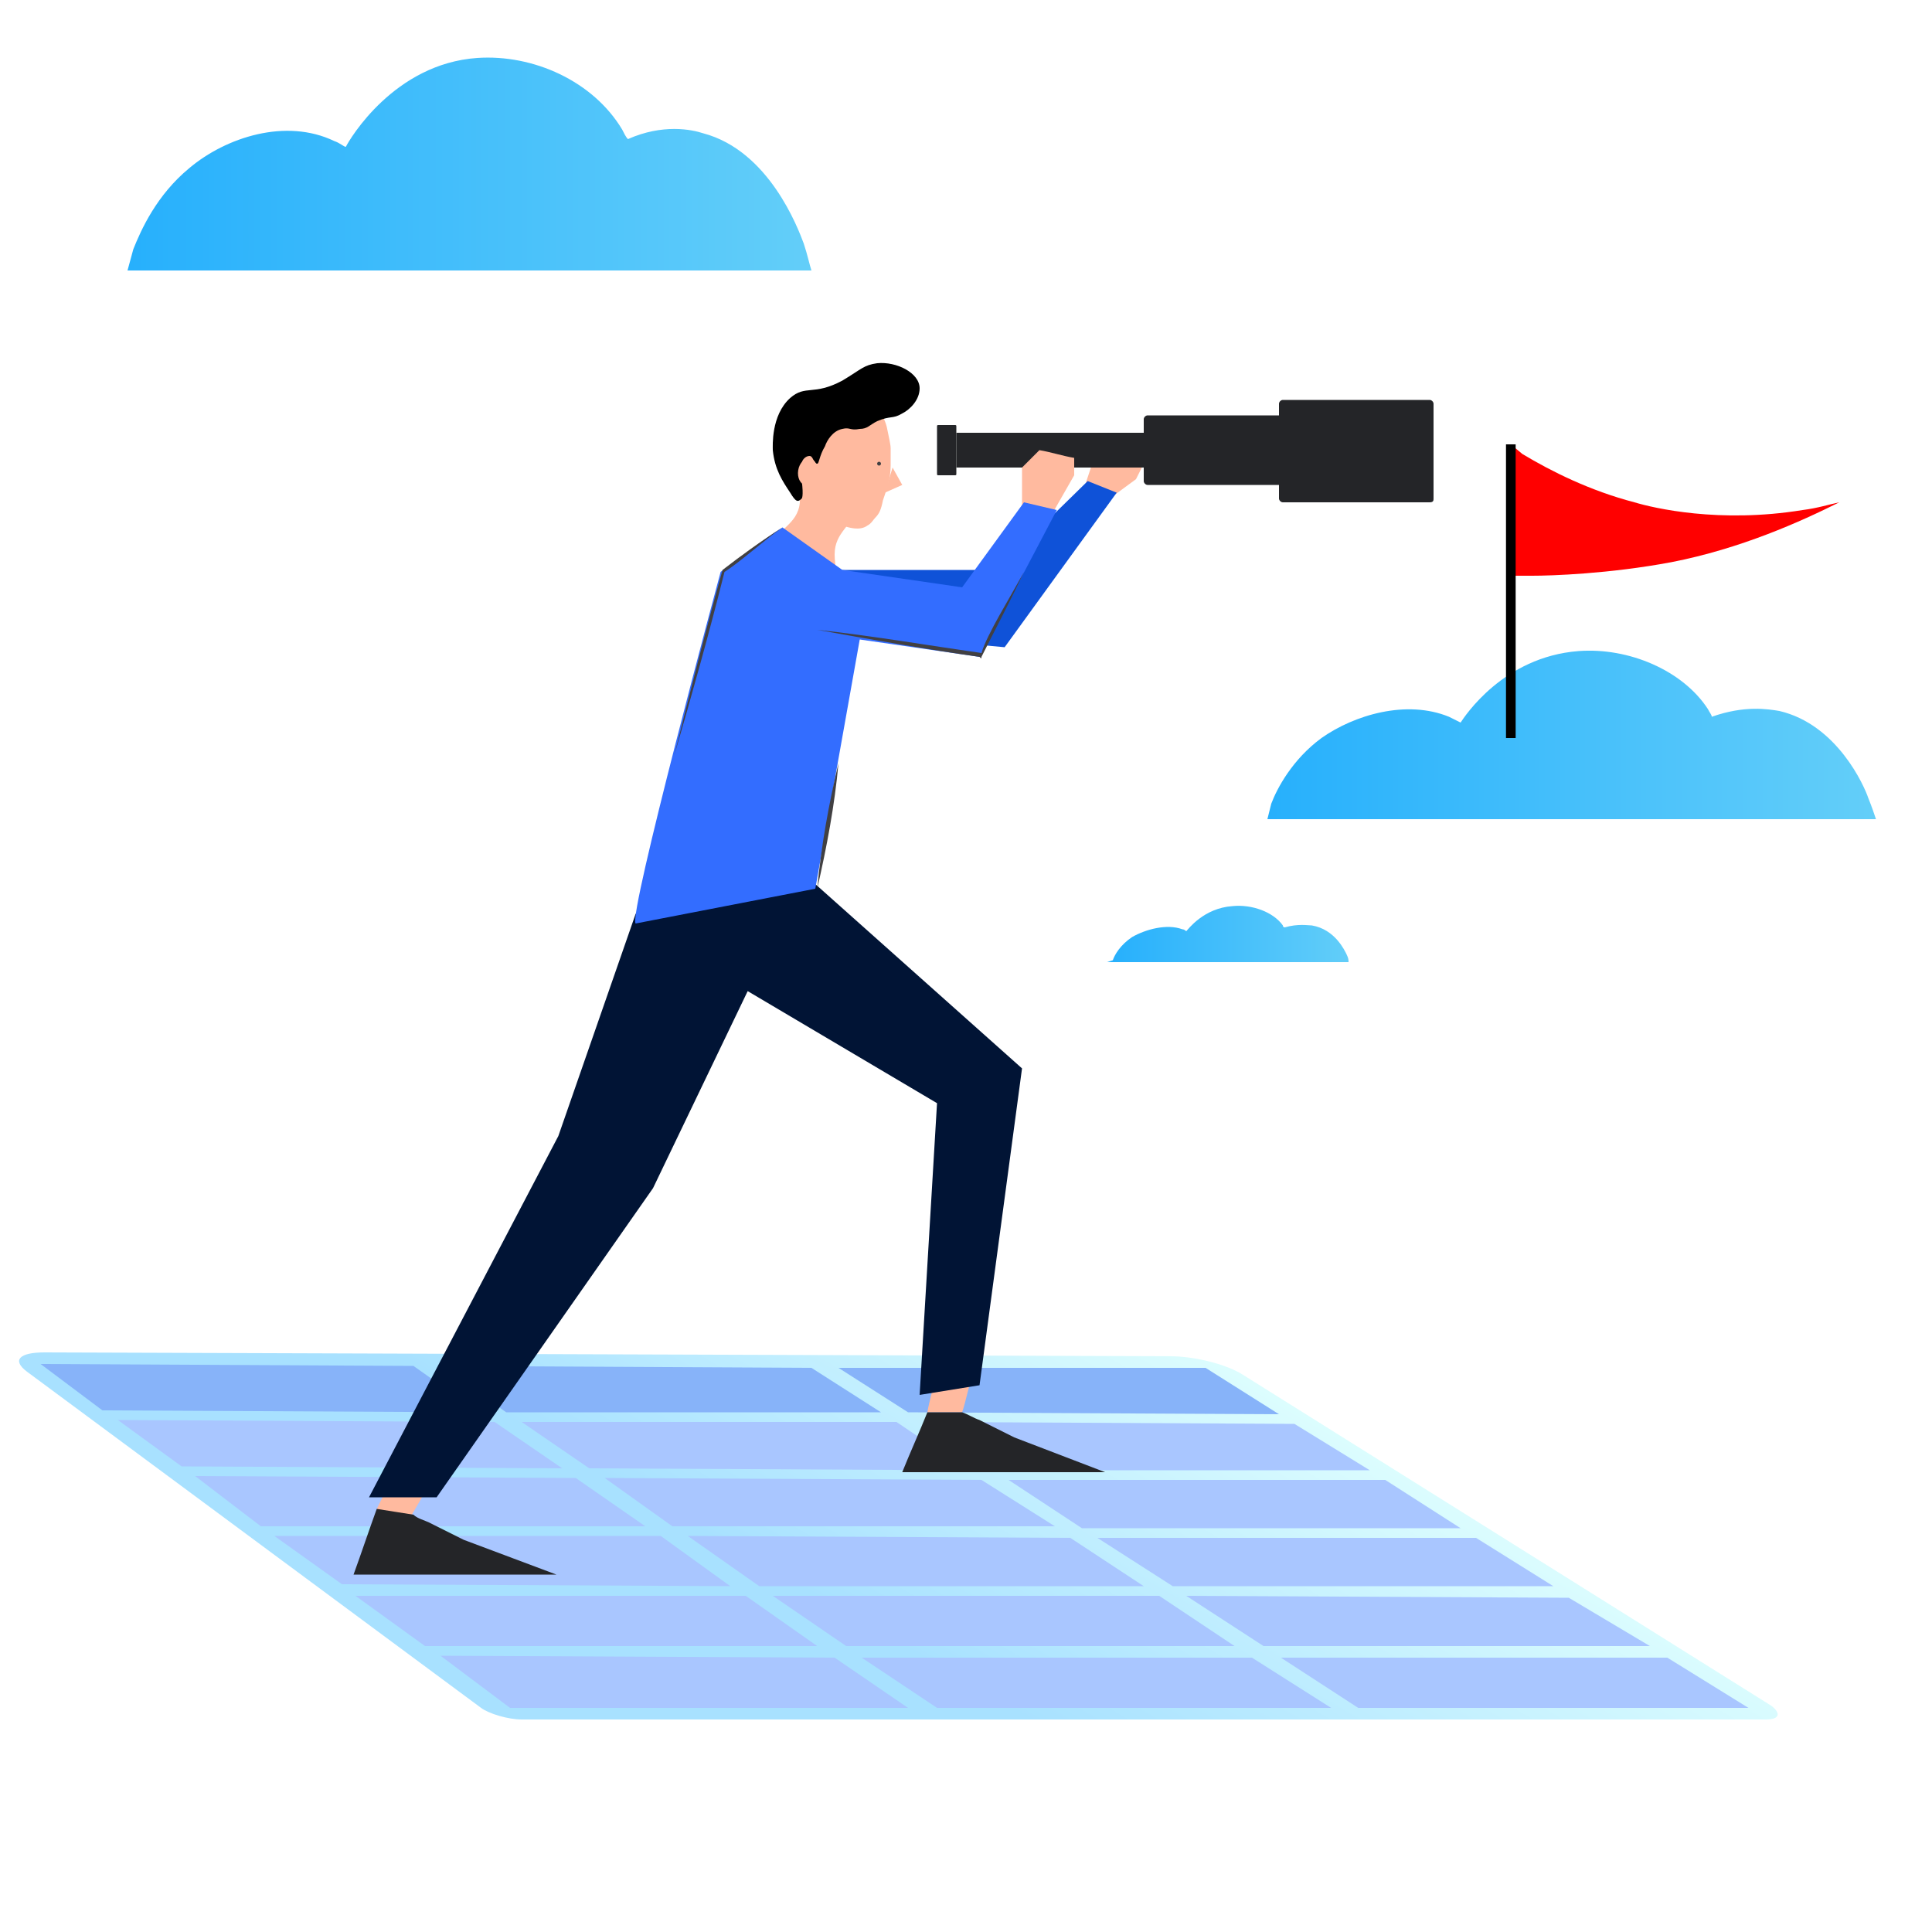
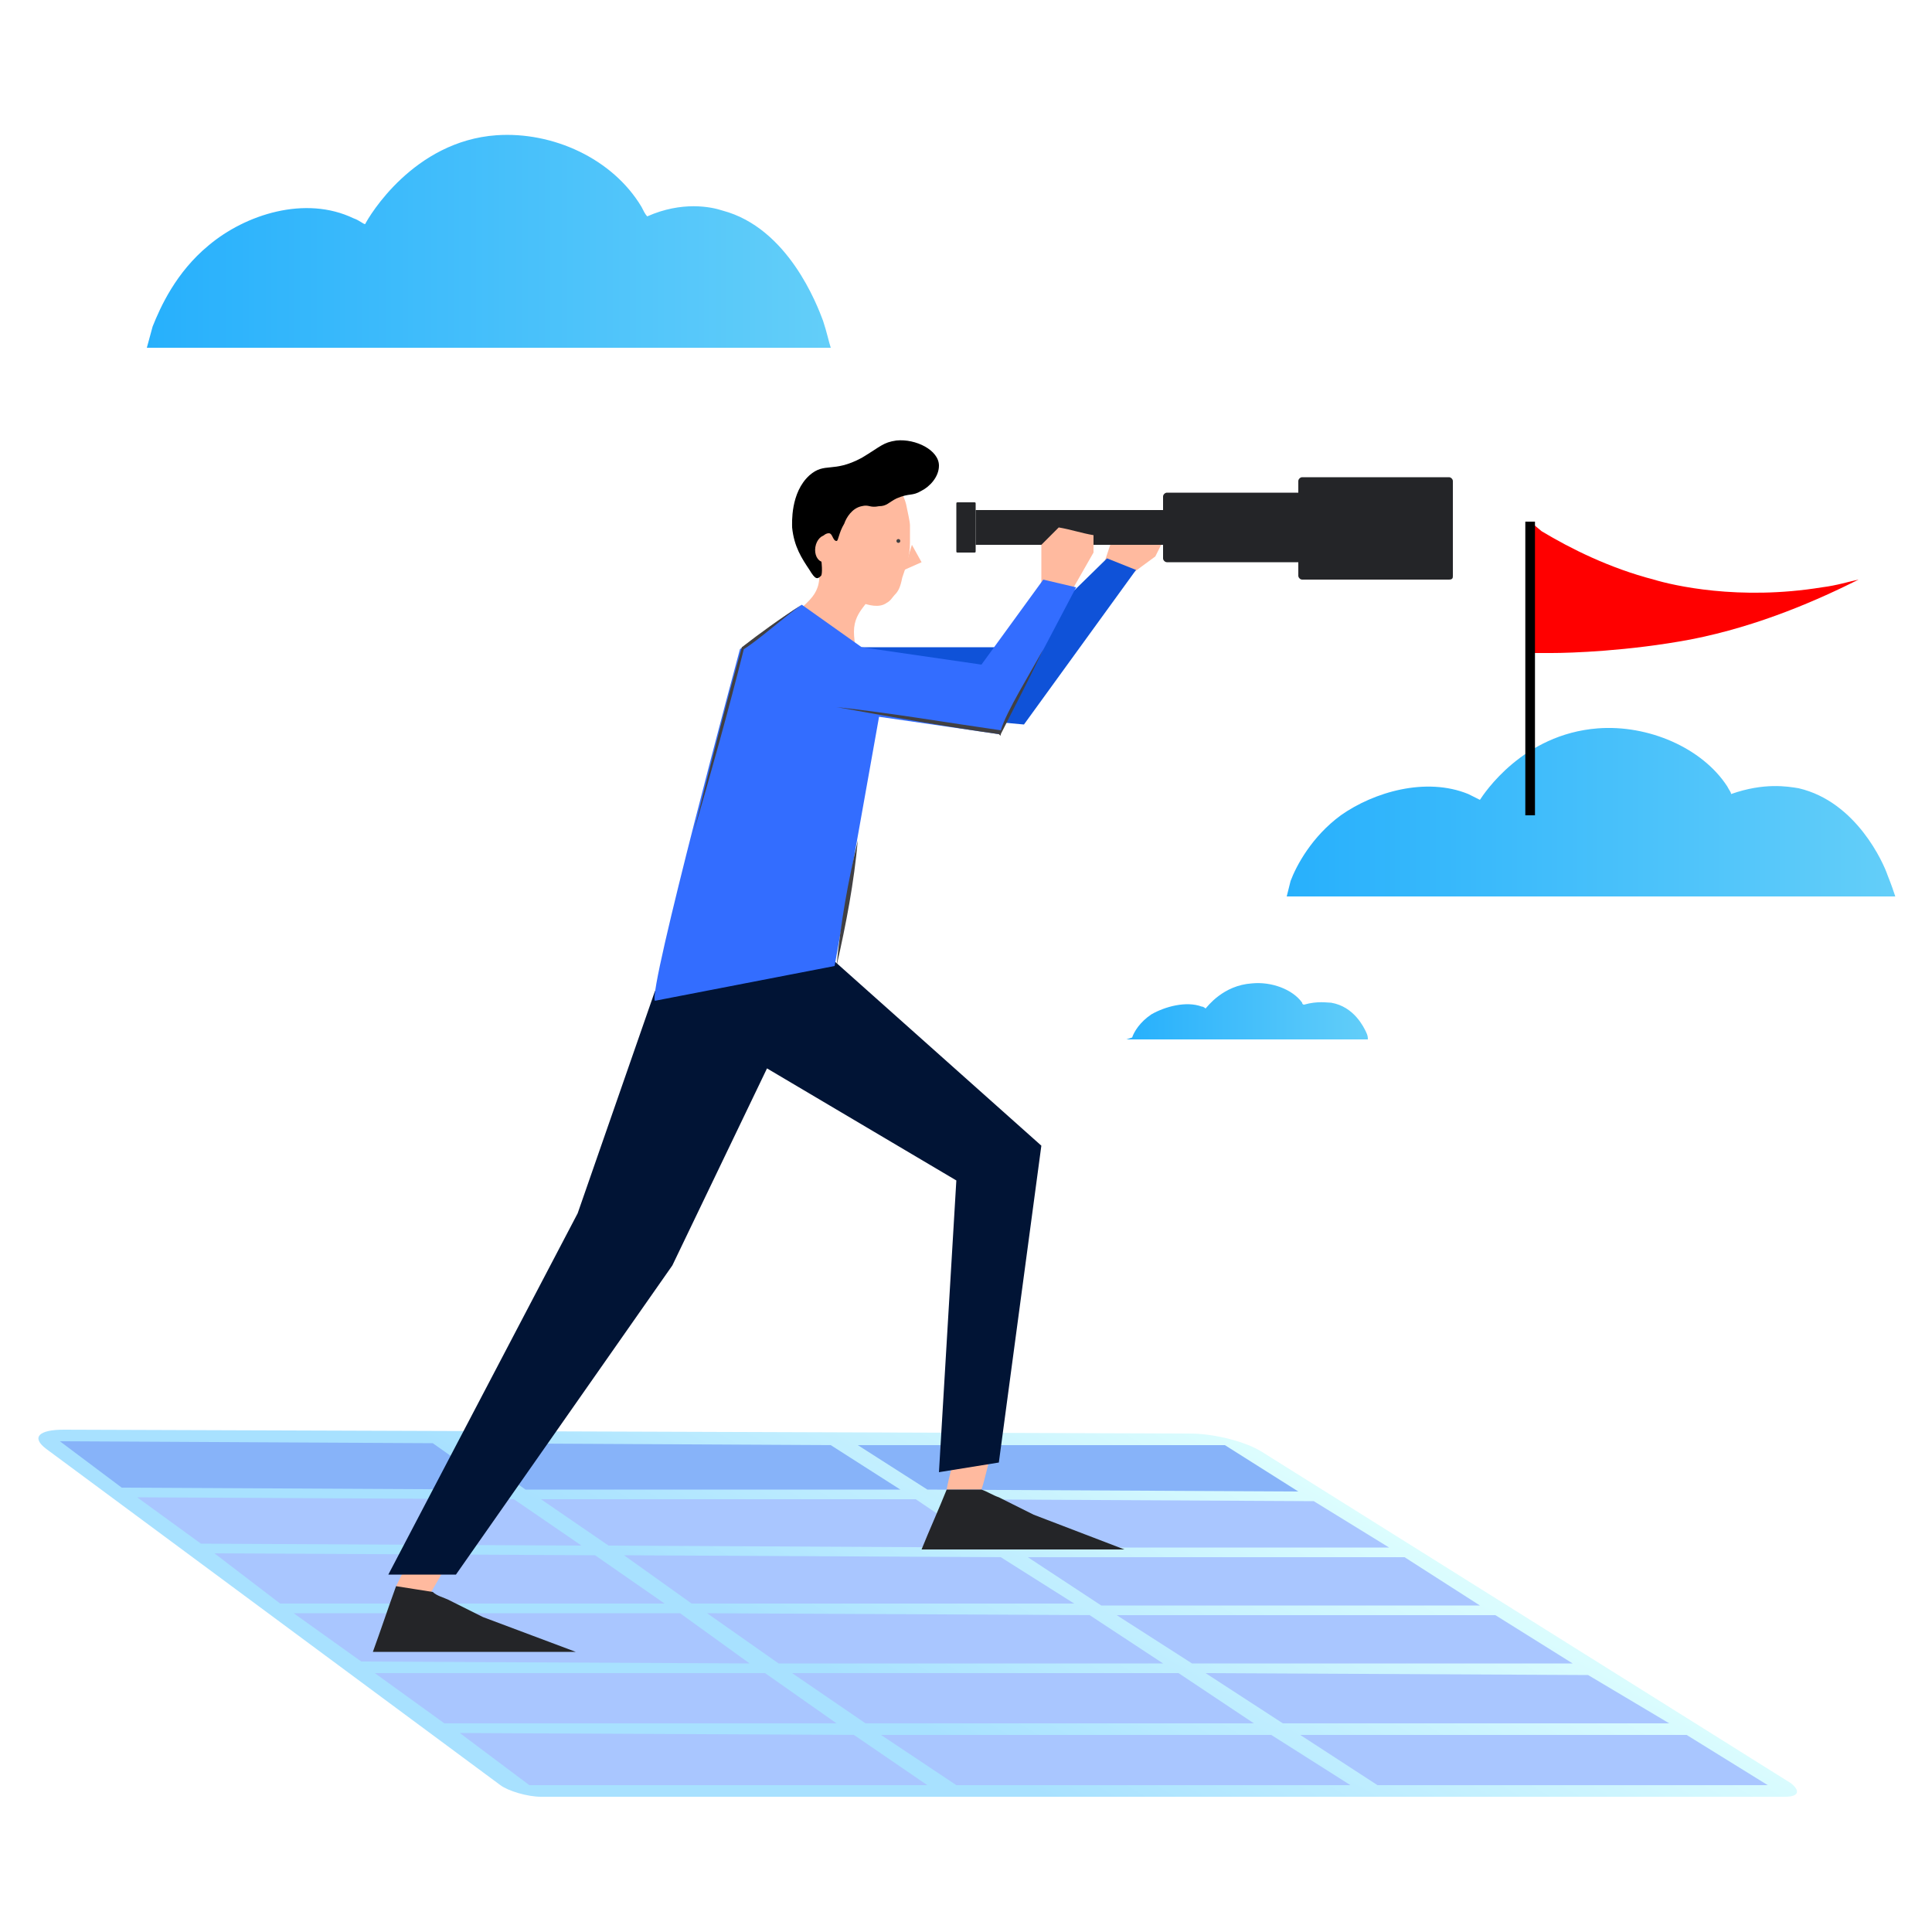
<svg xmlns="http://www.w3.org/2000/svg" version="1.1" id="Layer_1" x="0px" y="0px" viewBox="0 0 100 100" style="enable-background:new 0 0 100 100;" xml:space="preserve">
  <style type="text/css">
	.st0{fill:url(#SVGID_1_);}
	.st1{fill:#FF0000;}
	.st2{fill:none;stroke:#000000;stroke-width:0.5;stroke-miterlimit:10;}
- 	.st3{fill:url(#SVGID_00000104674525800121365830000000098699807259262384_);}
+ 	.st3{fill:url(#SVGID_00000120551434975632781070000016583338221916031647_);}
	.st4{fill:#87B3F9;}
	.st5{fill:#A9C6FF;}
	.st6{fill:#FFBA9F;}
	.st7{fill:#242528;}
	.st8{fill:#0F52D8;}
	.st9{fill:#011435;}
	.st10{fill:#336DFF;}
- 	.st11{fill:url(#SVGID_00000076574099989739977960000011491954193972218538_);}
- 	.st12{fill:url(#SVGID_00000156557541220857532190000001087280910557364407_);}
+ 	.st11{fill:url(#SVGID_00000111912170486705670740000001589385377670555828_);}
+ 	.st12{fill:url(#SVGID_00000182501624926276146700000003014967169578576031_);}
	.st13{fill:#414042;}
</style>
-   <linearGradient id="SVGID_1_" gradientUnits="userSpaceOnUse" x1="65.48" y1="63.949" x2="97" y2="63.949" gradientTransform="matrix(1 0 0 -1 0 102)">
-     <stop offset="1.978731e-03" style="stop-color:#27B0FC" />
-     <stop offset="1" style="stop-color:#63CEF9" />
-   </linearGradient>
-   <path class="st0" d="M65.8,41.6c0.3-0.8,1.1-2.3,2.6-3.4c1.7-1.2,4.4-2,6.6-1.1c0.2,0.1,0.4,0.2,0.6,0.3c0.2-0.3,2.2-3.4,6.1-3.7  c2.6-0.2,5.4,1,6.7,3c0.1,0.2,0.2,0.3,0.2,0.4c1.7-0.6,2.9-0.4,3.5-0.3c3,0.7,4.4,3.9,4.6,4.5c0.2,0.5,0.3,0.8,0.4,1.1  c-10.5,0-21,0-31.5,0L65.8,41.6z" />
-   <path class="st1" d="M78.2,23c0,2.3,0,4.5,0,6.8c0.2,0,0.6,0,1.1,0c1,0,4-0.1,7.2-0.7c3.6-0.7,6.7-2.1,8.7-3.1  c-0.5,0.1-1.1,0.3-1.9,0.4c-4.3,0.7-7.7-0.1-8.7-0.4c-2.3-0.6-4.3-1.6-5.8-2.5L78.2,23z" />
-   <line class="st2" x1="78.2" y1="23" x2="78.2" y2="38.2" />
  <g>
-     <linearGradient id="SVGID_00000168820318265815860080000017936074702442573197_" gradientUnits="userSpaceOnUse" x1="37.294" y1="6.455" x2="54.574" y2="36.385" gradientTransform="matrix(1 0 0 -1 0 102)">
-       <stop offset="0.394" style="stop-color:#A8E1FF" />
-       <stop offset="1" style="stop-color:#DCFDFE" />
+     <linearGradient id="SVGID_1_" gradientUnits="userSpaceOnUse" x1="66.392" y1="-918.049" x2="97.892" y2="-918.049" gradientTransform="matrix(1 0 0 -1 0 -876)">
+       <stop offset="1.978731e-03" style="stop-color:#27B0FC" />
+       <stop offset="1" style="stop-color:#63CEF9" />
    </linearGradient>
-     <path style="fill:url(#SVGID_00000168820318265815860080000017936074702442573197_);" d="M91.4,89H27c-0.7,0-1.7-0.3-2.1-0.6   L1.4,71c-0.8-0.6-0.4-1,0.9-1l58.3,0.2c1.2,0,2.9,0.4,3.8,1l27.3,17.1C92.2,88.7,92.1,89,91.4,89z" />
+     <path class="st0" d="M66.8,45.6c0.3-0.8,1.1-2.3,2.6-3.4c1.7-1.2,4.4-2,6.6-1.1c0.2,0.1,0.4,0.2,0.6,0.3c0.2-0.3,2.2-3.4,6.1-3.7   c2.6-0.2,5.4,1,6.7,3c0.1,0.2,0.2,0.3,0.2,0.4c1.7-0.6,2.9-0.4,3.5-0.3c3,0.7,4.4,3.9,4.6,4.5c0.2,0.5,0.3,0.8,0.4,1.1   c-10.5,0-21,0-31.5,0L66.8,45.6z" />
+     <path class="st1" d="M79.2,27c0,2.3,0,4.5,0,6.8c0.2,0,0.6,0,1.1,0c1,0,4-0.1,7.2-0.7c3.6-0.7,6.7-2.1,8.7-3.1   c-0.5,0.1-1.1,0.3-1.9,0.4c-4.3,0.7-7.7-0.1-8.7-0.4c-2.3-0.6-4.3-1.6-5.8-2.5L79.2,27z" />
+     <line class="st2" x1="79.2" y1="27" x2="79.2" y2="42.2" />
    <g>
-       <polygon class="st4" points="24.8,73.1 5.3,73 2.1,70.6 21.4,70.7   " />
-       <polygon class="st5" points="29.1,76 9.4,75.9 6.1,73.5 25.6,73.6   " />
-       <polygon class="st5" points="33.4,79 13.5,79 10.1,76.4 29.8,76.5   " />
-       <polygon class="st5" points="37.8,82.1 17.7,82 14.2,79.5 34.2,79.5   " />
-       <polygon class="st5" points="42.3,85.2 22,85.2 18.4,82.6 38.6,82.6   " />
-       <polygon class="st5" points="47,88.4 26.4,88.4 22.8,85.7 43.2,85.8   " />
+       <linearGradient id="SVGID_00000108300451702500492310000005249257604571411861_" gradientUnits="userSpaceOnUse" x1="38.235" y1="-975.567" x2="55.514" y2="-945.637" gradientTransform="matrix(1 0 0 -1 0 -876)">
+         <stop offset="0.394" style="stop-color:#A8E1FF" />
+         <stop offset="1" style="stop-color:#DCFDFE" />
+       </linearGradient>
+       <path style="fill:url(#SVGID_00000108300451702500492310000005249257604571411861_);" d="M92.4,93H28c-0.7,0-1.7-0.3-2.1-0.6    L2.4,75c-0.8-0.6-0.4-1,0.9-1l58.3,0.2c1.2,0,2.9,0.4,3.8,1l27.3,17.1C93.2,92.7,93.1,93,92.4,93z" />
+       <g>
+         <polygon class="st4" points="25.8,77.1 6.3,77 3.1,74.6 22.4,74.7    " />
+         <polygon class="st5" points="30.1,80 10.4,79.9 7.1,77.5 26.6,77.6    " />
+         <polygon class="st5" points="34.4,83 14.5,83 11.1,80.4 30.8,80.5    " />
+         <polygon class="st5" points="38.8,86.1 18.7,86 15.2,83.5 35.2,83.5    " />
+         <polygon class="st5" points="43.3,89.2 23,89.2 19.4,86.6 39.6,86.6    " />
+         <polygon class="st5" points="48,92.4 27.4,92.4 23.8,89.7 44.2,89.8    " />
+       </g>
+       <g>
+         <polygon class="st4" points="46.6,77.1 27.2,77.1 23.8,74.7 43,74.8    " />
+         <polygon class="st5" points="51.1,80.1 31.5,80 28,77.6 47.4,77.6    " />
+         <polygon class="st5" points="55.6,83 35.8,83 32.3,80.5 51.8,80.6    " />
+         <polygon class="st5" points="60.2,86.1 40.3,86.1 36.6,83.5 56.4,83.6    " />
+         <polygon class="st5" points="64.9,89.2 44.8,89.2 41,86.6 61,86.6    " />
+         <polygon class="st5" points="69.9,92.4 49.5,92.4 45.6,89.8 65.8,89.8    " />
+       </g>
+       <g>
+         <polygon class="st4" points="67.2,77.2 48,77.1 44.4,74.8 63.4,74.8    " />
+         <polygon class="st5" points="71.9,80.1 52.5,80.1 48.8,77.6 68,77.7    " />
+         <polygon class="st5" points="76.6,83.1 57,83.1 53.2,80.6 72.7,80.6    " />
+         <polygon class="st5" points="81.4,86.1 61.7,86.1 57.8,83.6 77.4,83.6    " />
+         <polygon class="st5" points="86.4,89.2 66.4,89.2 62.4,86.6 82.2,86.7    " />
+         <polygon class="st5" points="91.5,92.4 71.3,92.4 67.3,89.8 87.3,89.8    " />
+       </g>
    </g>
    <g>
-       <polygon class="st4" points="45.6,73.1 26.2,73.1 22.8,70.7 42,70.8   " />
-       <polygon class="st5" points="50.1,76.1 30.5,76 27,73.6 46.4,73.6   " />
-       <polygon class="st5" points="54.6,79 34.8,79 31.3,76.5 50.8,76.6   " />
-       <polygon class="st5" points="59.2,82.1 39.3,82.1 35.6,79.5 55.4,79.6   " />
-       <polygon class="st5" points="63.9,85.2 43.8,85.2 40,82.6 60,82.6   " />
-       <polygon class="st5" points="68.9,88.4 48.5,88.4 44.6,85.8 64.8,85.8   " />
+       <path class="st6" d="M41.9,28.6c0.1,0.4,0.3,0.7,0.9,1.3c0.4,0.5,0.9,1.1,1.8,1.3c0.3,0.1,0.9,0.3,1.3,0c0.2-0.1,0.3-0.3,0.4-0.4    c0.2-0.2,0.3-0.4,0.4-0.9c0.2-0.6,0.4-1.1,0.4-1.8c0-0.4,0-0.7,0-0.9c0-0.2-0.1-0.6-0.2-1.1c-0.1-0.4-0.3-0.7-0.4-0.9    C45.7,24.6,41.7,26.8,41.9,28.6z" />
+       <polygon class="st6" points="47.2,28.2 47.7,29.1 46.8,29.5   " />
+       <path class="st6" d="M42.4,29.1c-0.2,0.2,0,0.4,0,0.9c-0.1,1.2-1.3,1.4-1.3,2.2c0,0.9,1.7,1.5,2.7,1.8c0.1,0,0.3,0.1,0.4,0    c0.2-0.2,0-0.7,0-1.3c0-1.2,1-1.5,0.9-2.2C44.9,29.4,42.8,28.6,42.4,29.1z" />
+       <path d="M41.9,29.5c-0.4-0.6-0.8-1.2-0.9-2.2c0-0.2-0.1-1.8,0.9-2.7c0.8-0.7,1.2-0.1,2.7-0.9c1-0.6,1.1-0.8,1.8-0.9    c1-0.1,2.2,0.5,2.2,1.3c0,0.6-0.5,1.1-0.9,1.3c-0.5,0.3-0.6,0.1-1.3,0.4c-0.4,0.2-0.5,0.4-0.9,0.4c-0.5,0.1-0.5-0.1-0.9,0    c-0.5,0.1-0.8,0.6-0.9,0.9c-0.3,0.5-0.3,0.9-0.4,0.9c-0.2,0-0.2-0.4-0.4-0.4s-0.4,0.2-0.4,0.4c-0.1,0.2,0,0.4,0,0.9    c0.1,0.8,0,0.9,0,0.9C42.3,30,42.2,30,41.9,29.5z" />
+       <ellipse transform="matrix(0.1569 -0.9876 0.9876 0.1569 7.9488 66.111)" class="st6" cx="42.7" cy="28.4" rx="0.7" ry="0.5" />
+       <polygon class="st6" points="57.2,29 57.5,28.1 58.1,26.9 59,26.9 60.2,28 59.8,28.8 57.9,30.2   " />
+       <g>
+         <rect x="50.5" y="26.4" class="st7" width="17.2" height="1.8" />
+         <path class="st7" d="M68.1,29.1h-7.7c-0.1,0-0.2-0.1-0.2-0.2v-3.2c0-0.1,0.1-0.2,0.2-0.2h7.7c0.1,0,0.2,0.1,0.2,0.2v3.2     C68.3,29,68.2,29.1,68.1,29.1z" />
+         <path class="st7" d="M75,30h-7.6c-0.1,0-0.2-0.1-0.2-0.2v-4.9c0-0.1,0.1-0.2,0.2-0.2H75c0.1,0,0.2,0.1,0.2,0.2v4.9     C75.2,29.9,75.2,30,75,30z" />
+         <path class="st7" d="M50.4,28.6h-0.8c-0.1,0-0.1,0-0.1-0.1v-2.4c0-0.1,0-0.1,0.1-0.1h0.8c0.1,0,0.1,0,0.1,0.1v2.4     C50.5,28.6,50.5,28.6,50.4,28.6z" />
+       </g>
+       <polygon class="st8" points="43.2,33.5 52.6,33.5 57.3,28.9 58.8,29.5 53,37.5 43.2,36.6   " />
+       <polygon class="st6" points="21.1,80.9 20.5,82.1 22.2,82.6 22.9,81.4   " />
+       <path class="st6" d="M49.4,75.3c-0.1,0.6-0.3,1.2-0.4,1.8c0.6,0,1.2,0,1.8,0c0.2-0.6,0.3-1.2,0.5-1.8H49.4z" />
+       <polygon class="st9" points="53.9,59.3 41.9,48.6 33.9,51.3 29.9,62.8 20.1,81.5 23.6,81.5 34.8,65.5 39.7,55.3 49.5,61.1     48.6,76.2 51.7,75.7   " />
+       <path class="st6" d="M53.9,30.4c0-0.4,0-0.9,0-1.3c0-0.3,0-0.6,0-0.9c0.3-0.3,0.6-0.6,0.9-0.9c0.6,0.1,1.2,0.3,1.8,0.4v0.9    l-1.2,2.1C54.9,30.6,54.4,30.5,53.9,30.4z" />
+       <path class="st10" d="M41.5,31.3c1,0.7,2.1,1.5,3.1,2.2l6.2,0.9L54,30l1.7,0.4l-4,7.6l-6.2-0.9L43.2,50l-9.3,1.8    c-0.4-0.4,4.4-18.2,4.4-18.2C39.4,32.8,40.4,32,41.5,31.3z" />
+       <path class="st7" d="M22.4,82.4c-0.6-0.1-1.3-0.2-1.9-0.3c-0.4,1.1-0.8,2.3-1.2,3.4c3.5,0,7,0,10.5,0L25,83.7    c-0.6-0.3-1.2-0.6-1.8-0.9C23,82.7,22.6,82.6,22.4,82.4z" />
+       <path class="st7" d="M50.8,77.1c-0.6,0-1.2,0-1.8,0c-0.4,1-0.9,2.1-1.3,3.1c3.5,0,7,0,10.5,0l-4.7-1.8c-0.6-0.3-1.2-0.6-1.8-0.9    C51.4,77.4,51.1,77.2,50.8,77.1z" />
+     </g>
+     <linearGradient id="SVGID_00000058548472340743070240000004471034581027388337_" gradientUnits="userSpaceOnUse" x1="7.512" y1="-888.5" x2="42.912" y2="-888.5" gradientTransform="matrix(1 0 0 -1 0 -876)">
+       <stop offset="1.978731e-03" style="stop-color:#27B0FC" />
+       <stop offset="1" style="stop-color:#63CEF9" />
+     </linearGradient>
+     <path style="fill:url(#SVGID_00000058548472340743070240000004471034581027388337_);" d="M7.9,16.9c0.4-1,1.2-2.8,2.9-4.2   c1.9-1.6,5-2.6,7.5-1.4c0.3,0.1,0.5,0.3,0.6,0.3c0.2-0.4,2.5-4.3,6.8-4.6c2.9-0.2,6,1.2,7.5,3.7c0.1,0.2,0.2,0.4,0.3,0.5   c1.8-0.8,3.3-0.5,3.9-0.3c3.4,0.9,4.9,4.9,5.2,5.7c0.2,0.6,0.3,1.1,0.4,1.4c-11.8,0-23.6,0-35.4,0L7.9,16.9z" />
+     <linearGradient id="SVGID_00000017499787764862116840000000164032714526100155_" gradientUnits="userSpaceOnUse" x1="58.432" y1="-928.352" x2="70.912" y2="-928.352" gradientTransform="matrix(1 0 0 -1 0 -876)">
+       <stop offset="1.978731e-03" style="stop-color:#27B0FC" />
+       <stop offset="1" style="stop-color:#63CEF9" />
+     </linearGradient>
+     <path style="fill:url(#SVGID_00000017499787764862116840000000164032714526100155_);" d="M58.6,53.7c0.1-0.3,0.4-0.8,1-1.2   c0.7-0.4,1.8-0.7,2.6-0.4c0.1,0,0.2,0.1,0.2,0.1c0.1-0.1,0.9-1.2,2.4-1.3c1-0.1,2.1,0.3,2.6,1c0,0.1,0.1,0.1,0.1,0.1   c0.7-0.2,1.2-0.1,1.4-0.1c1.2,0.2,1.7,1.3,1.8,1.5c0.1,0.2,0.1,0.3,0.1,0.4c-4.2,0-8.3,0-12.5,0L58.6,53.7z" />
+     <circle class="st13" cx="46.5" cy="28" r="0.1" />
+     <g>
+       <path class="st13" d="M54,33.6c-0.7,1.5-1.5,3-2.2,4.4c0,0.1,0,0.1-0.1,0c-2.8-0.4-5.6-0.9-8.4-1.4c2.8,0.3,5.7,0.8,8.5,1.2    C52.1,36.8,53.3,34.9,54,33.6L54,33.6z" />
    </g>
    <g>
-       <polygon class="st4" points="66.2,73.2 47,73.1 43.4,70.8 62.4,70.8   " />
-       <polygon class="st5" points="70.9,76.1 51.5,76.1 47.8,73.6 67,73.7   " />
-       <polygon class="st5" points="75.6,79.1 56,79.1 52.2,76.6 71.7,76.6   " />
-       <polygon class="st5" points="80.4,82.1 60.7,82.1 56.8,79.6 76.4,79.6   " />
-       <polygon class="st5" points="85.4,85.2 65.4,85.2 61.4,82.6 81.2,82.7   " />
-       <polygon class="st5" points="90.5,88.4 70.3,88.4 66.3,85.8 86.3,85.8   " />
+       <path class="st13" d="M44.4,43.5c-0.2,2.2-0.6,4.3-1.1,6.5C43.5,47.8,43.9,45.6,44.4,43.5C44.4,43.5,43.9,45.6,44.4,43.5z" />
+     </g>
+     <g>
+       <path class="st13" d="M41.5,31.3c-1,0.7-2.2,1.8-3,2.3c-0.8,3.2-1.7,6.4-2.6,9.5c0.8-3.2,1.6-6.4,2.5-9.6    C39.3,32.8,40.4,32,41.5,31.3L41.5,31.3z" />
    </g>
  </g>
-   <g>
-     <path class="st6" d="M40.9,24.6c0.1,0.4,0.3,0.7,0.9,1.3c0.4,0.5,0.9,1.1,1.8,1.3c0.3,0.1,0.9,0.3,1.3,0c0.2-0.1,0.3-0.3,0.4-0.4   c0.2-0.2,0.3-0.4,0.4-0.9c0.2-0.6,0.4-1.1,0.4-1.8c0-0.4,0-0.7,0-0.9c0-0.2-0.1-0.6-0.2-1.1c-0.1-0.4-0.3-0.7-0.4-0.9   C44.7,20.6,40.7,22.8,40.9,24.6z" />
-     <polygon class="st6" points="46.2,24.2 46.7,25.1 45.8,25.5  " />
-     <path class="st6" d="M41.4,25.1c-0.2,0.2,0,0.4,0,0.9c-0.1,1.2-1.3,1.4-1.3,2.2c0,0.9,1.7,1.5,2.7,1.8c0.1,0,0.3,0.1,0.4,0   c0.2-0.2,0-0.7,0-1.3c0-1.2,1-1.5,0.9-2.2C43.9,25.4,41.8,24.6,41.4,25.1z" />
-     <path d="M40.9,25.5c-0.4-0.6-0.8-1.2-0.9-2.2c0-0.2-0.1-1.8,0.9-2.7c0.8-0.7,1.2-0.1,2.7-0.9c1-0.6,1.1-0.8,1.8-0.9   c1-0.1,2.2,0.5,2.2,1.3c0,0.6-0.5,1.1-0.9,1.3c-0.5,0.3-0.6,0.1-1.3,0.4c-0.4,0.2-0.5,0.4-0.9,0.4c-0.5,0.1-0.5-0.1-0.9,0   c-0.5,0.1-0.8,0.6-0.9,0.9c-0.3,0.5-0.3,0.9-0.4,0.9c-0.2,0-0.2-0.4-0.4-0.4c-0.2,0-0.4,0.2-0.4,0.4c-0.1,0.2,0,0.4,0,0.9   c0.1,0.8,0,0.9,0,0.9C41.3,26,41.2,26,40.9,25.5z" />
-     <ellipse transform="matrix(0.1569 -0.9876 0.9876 0.1569 11.1525 61.8736)" class="st6" cx="41.8" cy="24.4" rx="0.7" ry="0.5" />
-     <polygon class="st6" points="56.2,25 56.5,24.1 57.1,22.9 58,22.9 59.2,24 58.8,24.8 56.9,26.2  " />
-     <g>
-       <rect x="49.5" y="22.4" class="st7" width="17.2" height="1.8" />
-       <path class="st7" d="M67.1,25.1h-7.7c-0.1,0-0.2-0.1-0.2-0.2v-3.2c0-0.1,0.1-0.2,0.2-0.2h7.7c0.1,0,0.2,0.1,0.2,0.2v3.2    C67.3,25,67.2,25.1,67.1,25.1z" />
-       <path class="st7" d="M74,26h-7.6c-0.1,0-0.2-0.1-0.2-0.2v-4.9c0-0.1,0.1-0.2,0.2-0.2H74c0.1,0,0.2,0.1,0.2,0.2v4.9    C74.2,25.9,74.2,26,74,26z" />
-       <path class="st7" d="M49.4,24.6h-0.8c-0.1,0-0.1,0-0.1-0.1v-2.4c0-0.1,0-0.1,0.1-0.1h0.8c0.1,0,0.1,0,0.1,0.1v2.4    C49.5,24.6,49.5,24.6,49.4,24.6z" />
-     </g>
-     <polygon class="st8" points="42.2,29.5 51.6,29.5 56.3,24.9 57.8,25.5 52,33.5 42.2,32.6  " />
-     <polygon class="st6" points="20.1,76.9 19.5,78.1 21.2,78.6 21.9,77.4  " />
-     <path class="st6" d="M48.4,71.3c-0.1,0.6-0.3,1.2-0.4,1.8c0.6,0,1.2,0,1.8,0c0.2-0.6,0.3-1.2,0.5-1.8L48.4,71.3z" />
-     <polygon class="st9" points="52.9,55.3 40.9,44.6 32.9,47.3 28.9,58.8 19.1,77.5 22.6,77.5 33.8,61.5 38.7,51.3 48.5,57.1    47.6,72.2 50.7,71.7  " />
-     <path class="st6" d="M52.9,26.4c0-0.4,0-0.9,0-1.3c0-0.3,0-0.6,0-0.9c0.3-0.3,0.6-0.6,0.9-0.9c0.6,0.1,1.2,0.3,1.8,0.4v0.9   l-1.2,2.1C53.9,26.6,53.4,26.5,52.9,26.4z" />
-     <path class="st10" d="M40.5,27.3c1,0.7,2.1,1.5,3.1,2.2l6.2,0.9L53,26l1.7,0.4l-4,7.6l-6.2-0.9L42.2,46l-9.3,1.8   c-0.4-0.4,4.4-18.2,4.4-18.2C38.4,28.8,39.4,28,40.5,27.3z" />
-     <path class="st7" d="M21.4,78.4c-0.6-0.1-1.3-0.2-1.9-0.3c-0.4,1.1-0.8,2.3-1.2,3.4c3.5,0,7,0,10.5,0L24,79.7   c-0.6-0.3-1.2-0.6-1.8-0.9C22,78.7,21.6,78.6,21.4,78.4z" />
-     <path class="st7" d="M49.8,73.1c-0.6,0-1.2,0-1.8,0c-0.4,1-0.9,2.1-1.3,3.1c3.5,0,7,0,10.5,0l-4.7-1.8c-0.6-0.3-1.2-0.6-1.8-0.9   C50.4,73.4,50.1,73.2,49.8,73.1z" />
-   </g>
-   <linearGradient id="SVGID_00000035523081375705535280000014982177825313567145_" gradientUnits="userSpaceOnUse" x1="6.61" y1="93.497" x2="42" y2="93.497" gradientTransform="matrix(1 0 0 -1 0 102)">
-     <stop offset="1.978731e-03" style="stop-color:#27B0FC" />
-     <stop offset="1" style="stop-color:#63CEF9" />
-   </linearGradient>
-   <path style="fill:url(#SVGID_00000035523081375705535280000014982177825313567145_);" d="M6.9,12.9c0.4-1,1.2-2.8,2.9-4.2  c1.9-1.6,5-2.6,7.5-1.4c0.3,0.1,0.5,0.3,0.6,0.3c0.2-0.4,2.5-4.3,6.8-4.6c2.9-0.2,6,1.2,7.5,3.7c0.1,0.2,0.2,0.4,0.3,0.5  c1.8-0.8,3.3-0.5,3.9-0.3c3.4,0.9,4.9,4.9,5.2,5.7c0.2,0.6,0.3,1.1,0.4,1.4c-11.8,0-23.6,0-35.4,0L6.9,12.9z" />
-   <linearGradient id="SVGID_00000049187066091886080740000001341814398049526975_" gradientUnits="userSpaceOnUse" x1="57.52" y1="53.503" x2="70" y2="53.503" gradientTransform="matrix(1 0 0 -1 0 102)">
-     <stop offset="1.978731e-03" style="stop-color:#27B0FC" />
-     <stop offset="1" style="stop-color:#63CEF9" />
-   </linearGradient>
-   <path style="fill:url(#SVGID_00000049187066091886080740000001341814398049526975_);" d="M57.6,49.7c0.1-0.3,0.4-0.8,1-1.2  c0.7-0.4,1.8-0.7,2.6-0.4c0.1,0,0.2,0.1,0.2,0.1c0.1-0.1,0.9-1.2,2.4-1.3c1-0.1,2.1,0.3,2.6,1c0,0.1,0.1,0.1,0.1,0.1  c0.7-0.2,1.2-0.1,1.4-0.1c1.2,0.2,1.7,1.3,1.8,1.5c0.1,0.2,0.1,0.3,0.1,0.4c-4.2,0-8.3,0-12.5,0L57.6,49.7z" />
-   <circle class="st13" cx="45.5" cy="24" r="0.1" />
-   <g>
-     <path class="st13" d="M53,29.6c-0.7,1.5-1.5,3-2.2,4.4c0,0.1,0,0.1-0.1,0c-2.8-0.4-5.6-0.9-8.4-1.4c2.8,0.3,5.7,0.8,8.5,1.2   C51.1,32.8,52.3,30.9,53,29.6L53,29.6z" />
-   </g>
-   <g>
-     <path class="st13" d="M43.4,39.5c-0.2,2.2-0.6,4.3-1.1,6.5C42.5,43.8,42.9,41.6,43.4,39.5C43.4,39.5,42.9,41.6,43.4,39.5z" />
-   </g>
-   <g>
-     <path class="st13" d="M40.5,27.3c-1,0.7-2.2,1.8-3,2.3c-0.8,3.2-1.7,6.4-2.6,9.5c0.8-3.2,1.6-6.4,2.5-9.6   C38.3,28.8,39.4,28,40.5,27.3L40.5,27.3z" />
-   </g>
</svg>
